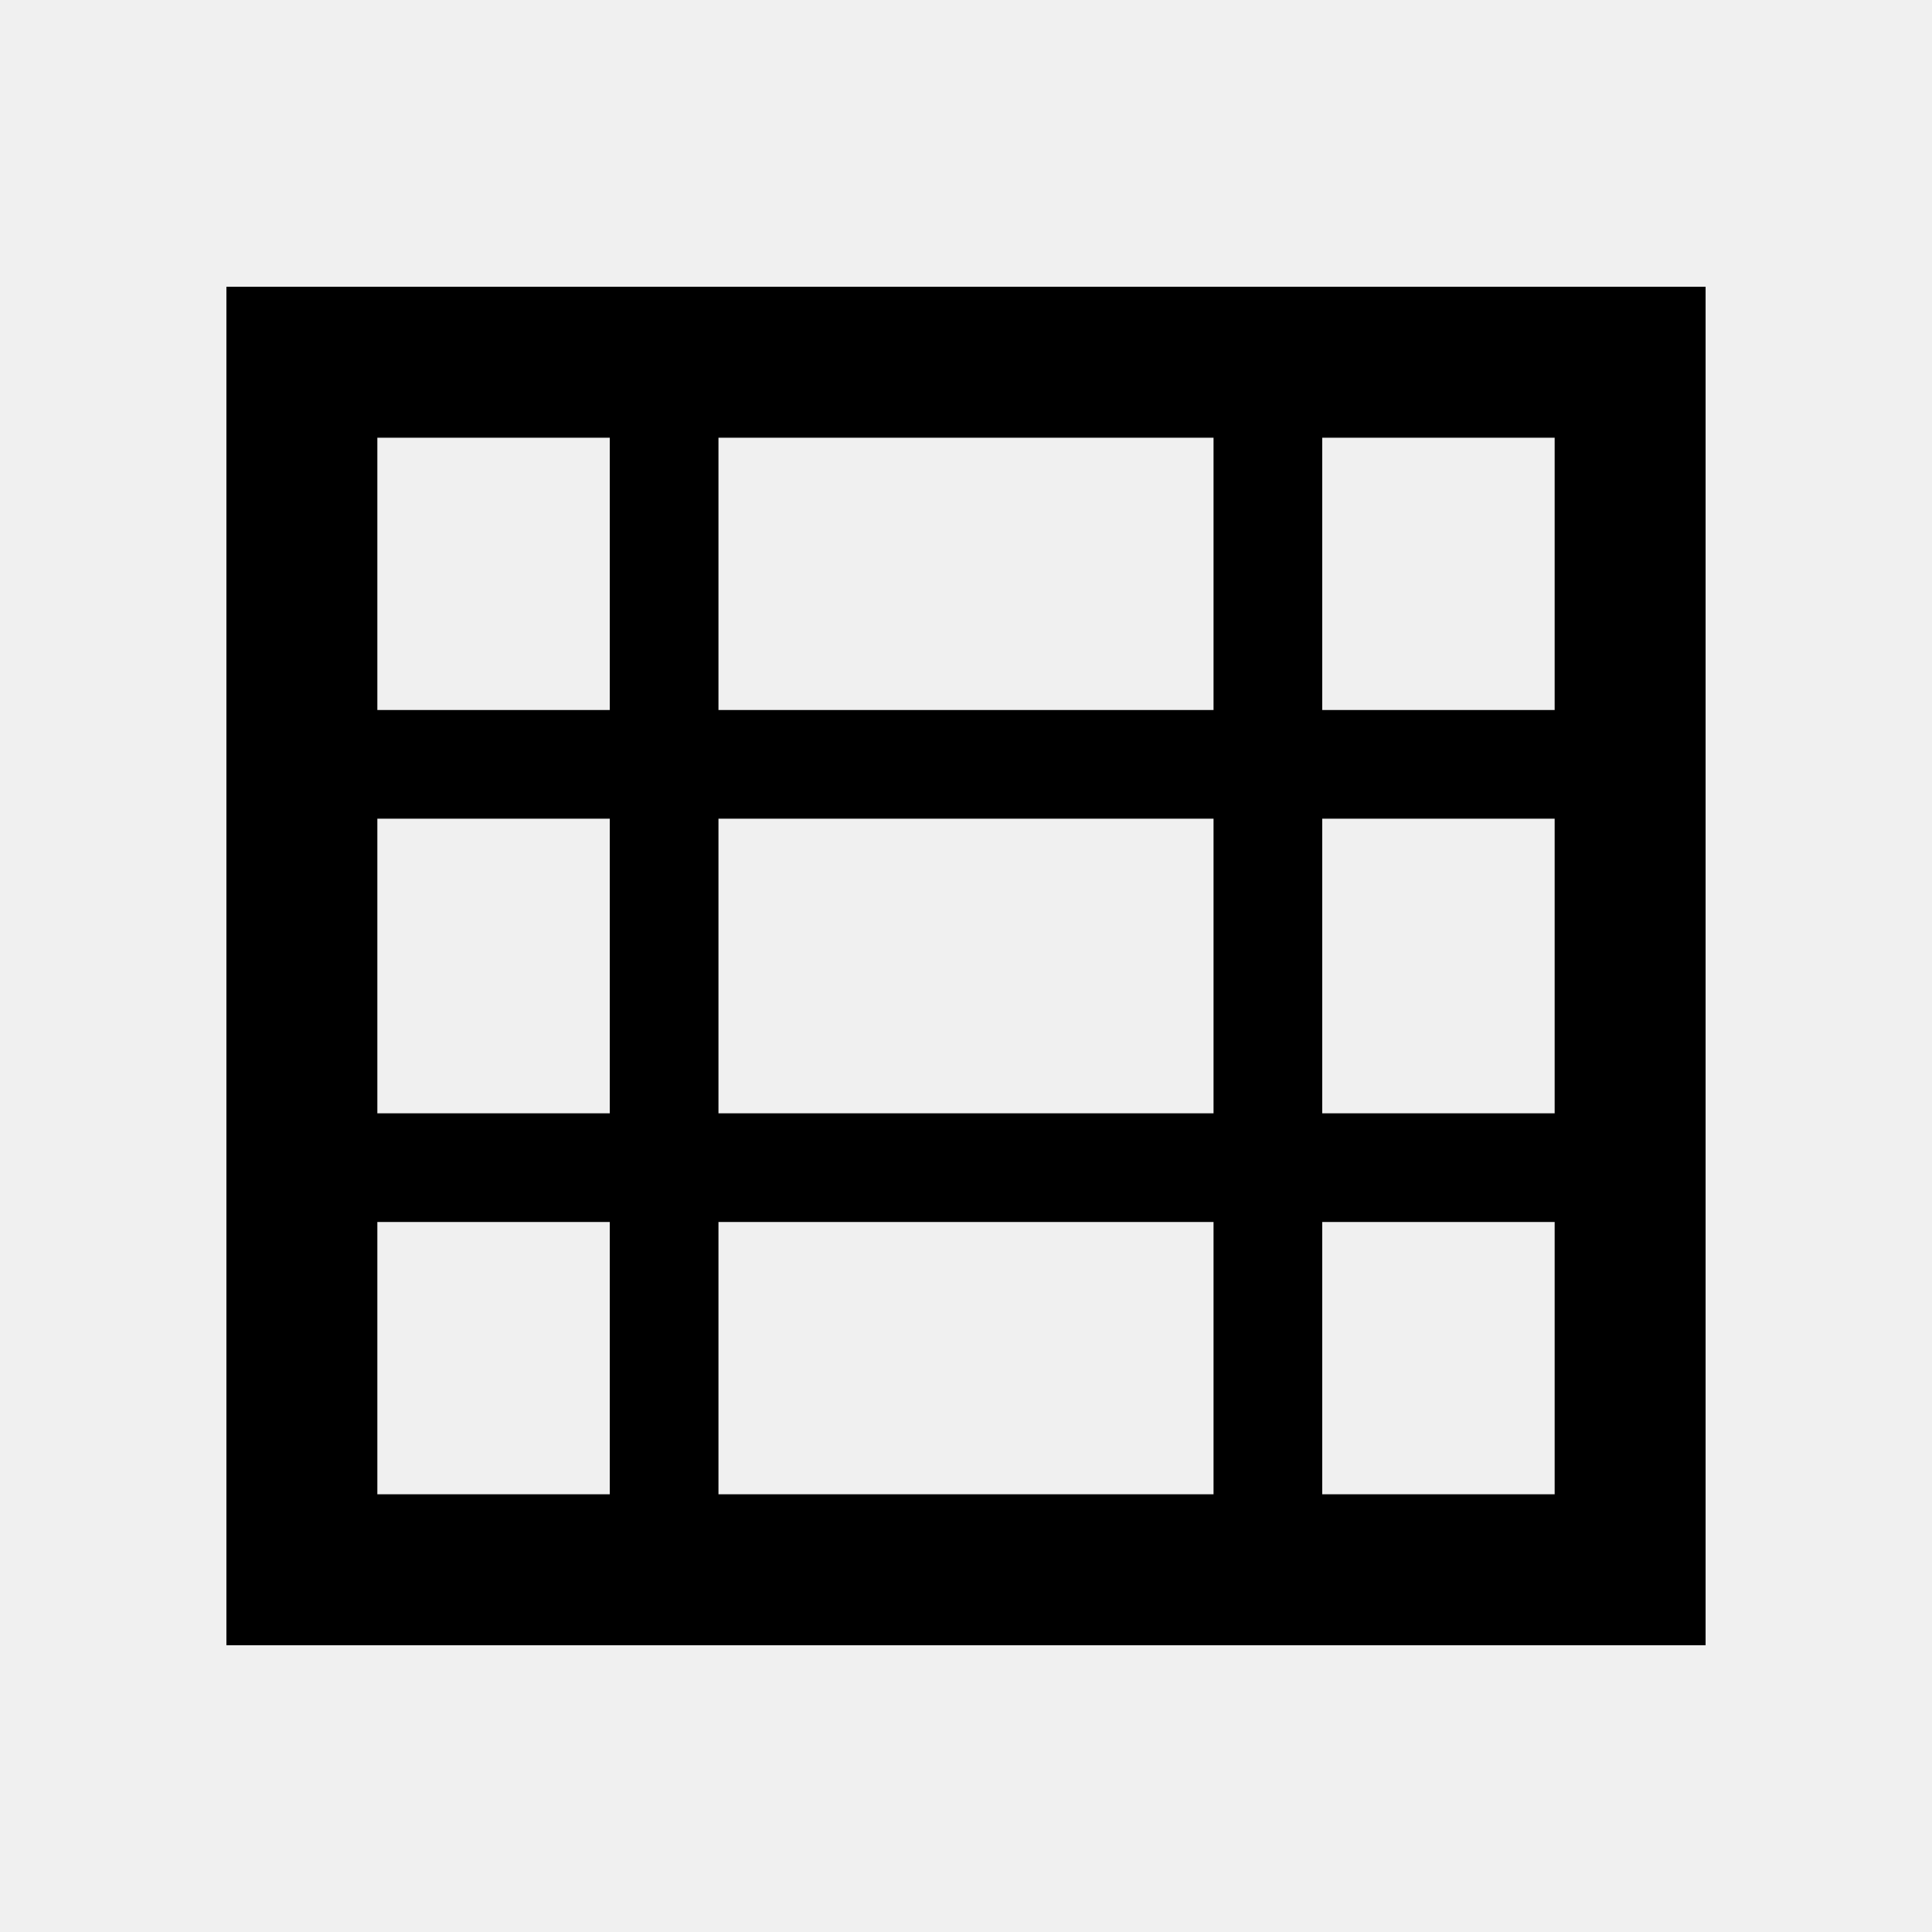
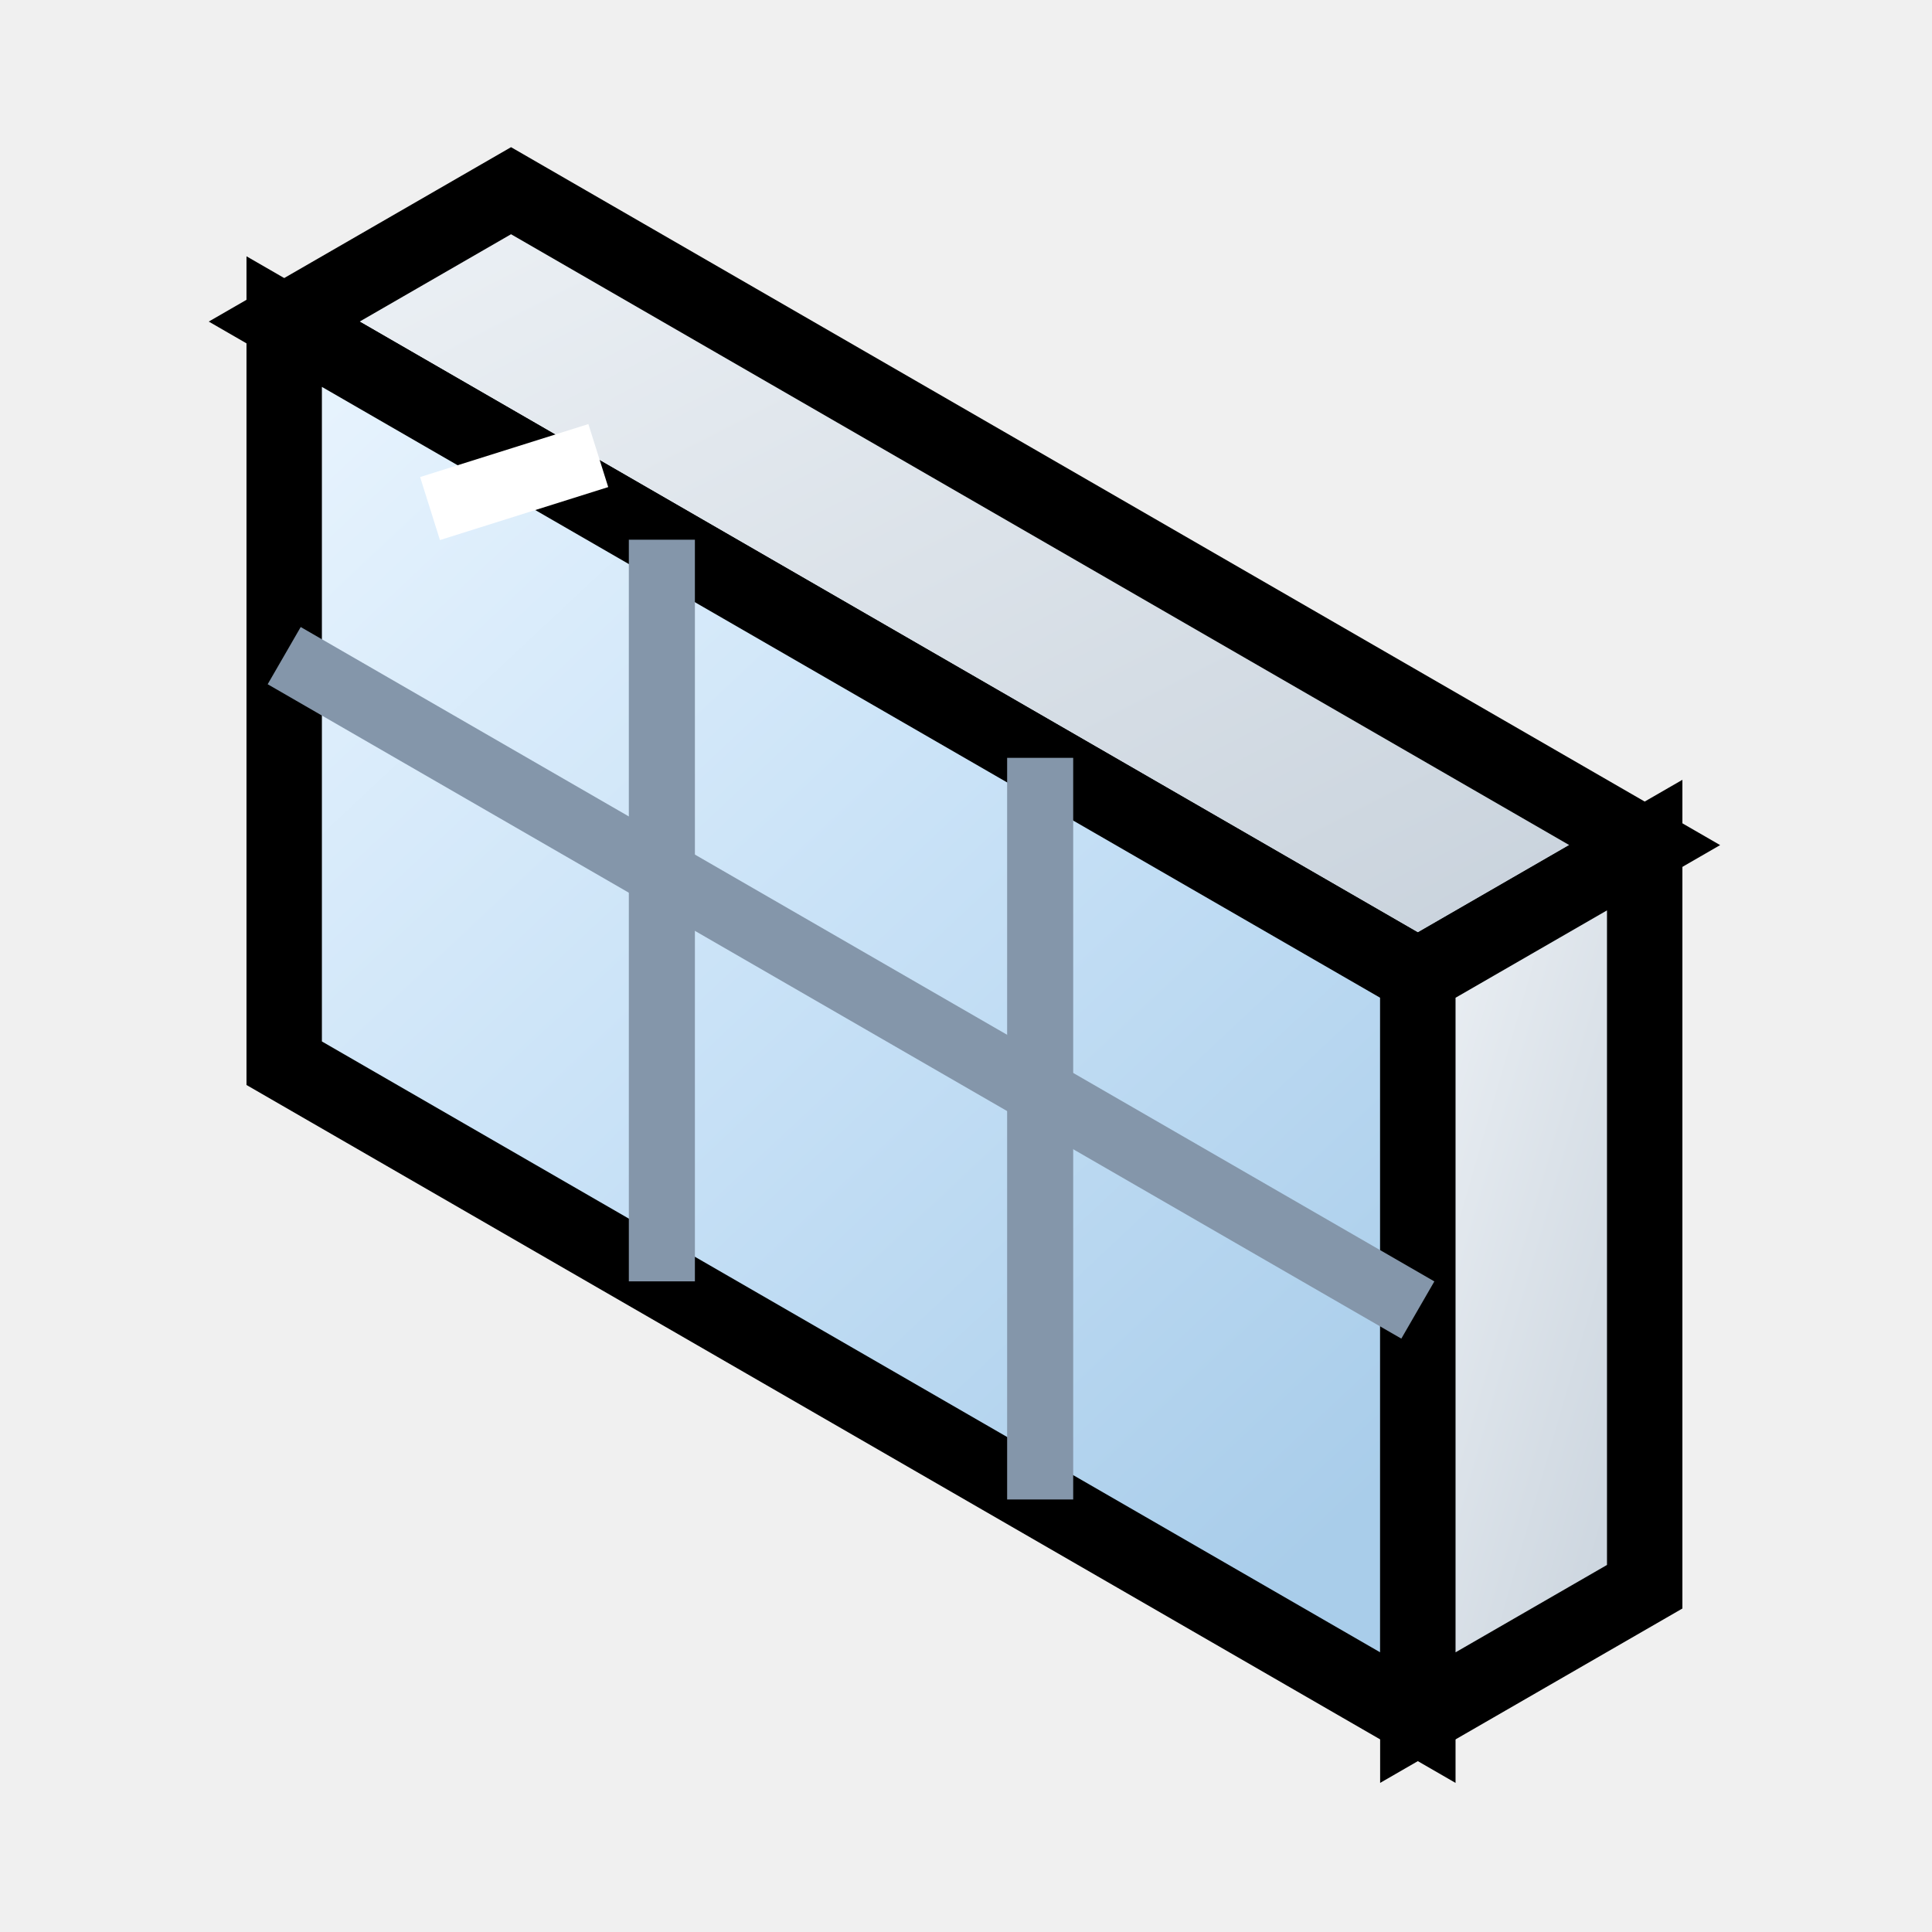
- <svg xmlns="http://www.w3.org/2000/svg" width="16" height="16" viewBox="0 0 16 16" fill="none">
-   <rect x="2.5" y="3" width="11" height="10" stroke="#000000" stroke-width="1.25" />
-   <path stroke="#000000" stroke-width="0.9" d="M2.5 6.33h11M2.5 9.67h11M5.5 3v10M10.5 3v10" />
+ <svg xmlns="http://www.w3.org/2000/svg" width="64" height="64" viewBox="16.5 16.74 31 31">
+   <defs>
+     <linearGradient id="frame" x1="0" y1="0" x2="0.9" y2="1">
+       <stop offset="0" stop-color="#eef2f6" />
+       <stop offset="1" stop-color="#c8d2dc" />
+     </linearGradient>
+     <linearGradient id="glass" x1="0" y1="0" x2="0.75" y2="1">
+       <stop offset="0" stop-color="#eaf5fe" />
+       <stop offset="0.5" stop-color="#c9e2f7" />
+       <stop offset="1" stop-color="#a9cdea" />
+     </linearGradient>
+   </defs>
+   <g stroke="#000000" stroke-width="1.21">
+     <path d="M24.7 19.8 42.89 30.3 39.25 32.4 21.06 21.9Z" fill="url(#frame)" />
+     <path d="M21.06 21.9 39.25 32.4 39.25 44.3 21.06 33.8Z" fill="url(#glass)" />
+     <path d="M39.25 32.4 42.89 30.3 42.89 42.2 39.25 44.3Z" fill="url(#frame)" />
+   </g>
+   <g stroke="#8496aa" stroke-width="1.06" fill="none">
+     <path d="M27.12 25.4V37.3M33.19 28.9V40.8" />
+     <path d="M21.06 27.26 39.25 37.76" />
+   </g>
+   <path d="M23.4 24.9 26.1 24.05" stroke="#ffffff" stroke-width="1.06" fill="none" />
</svg>
